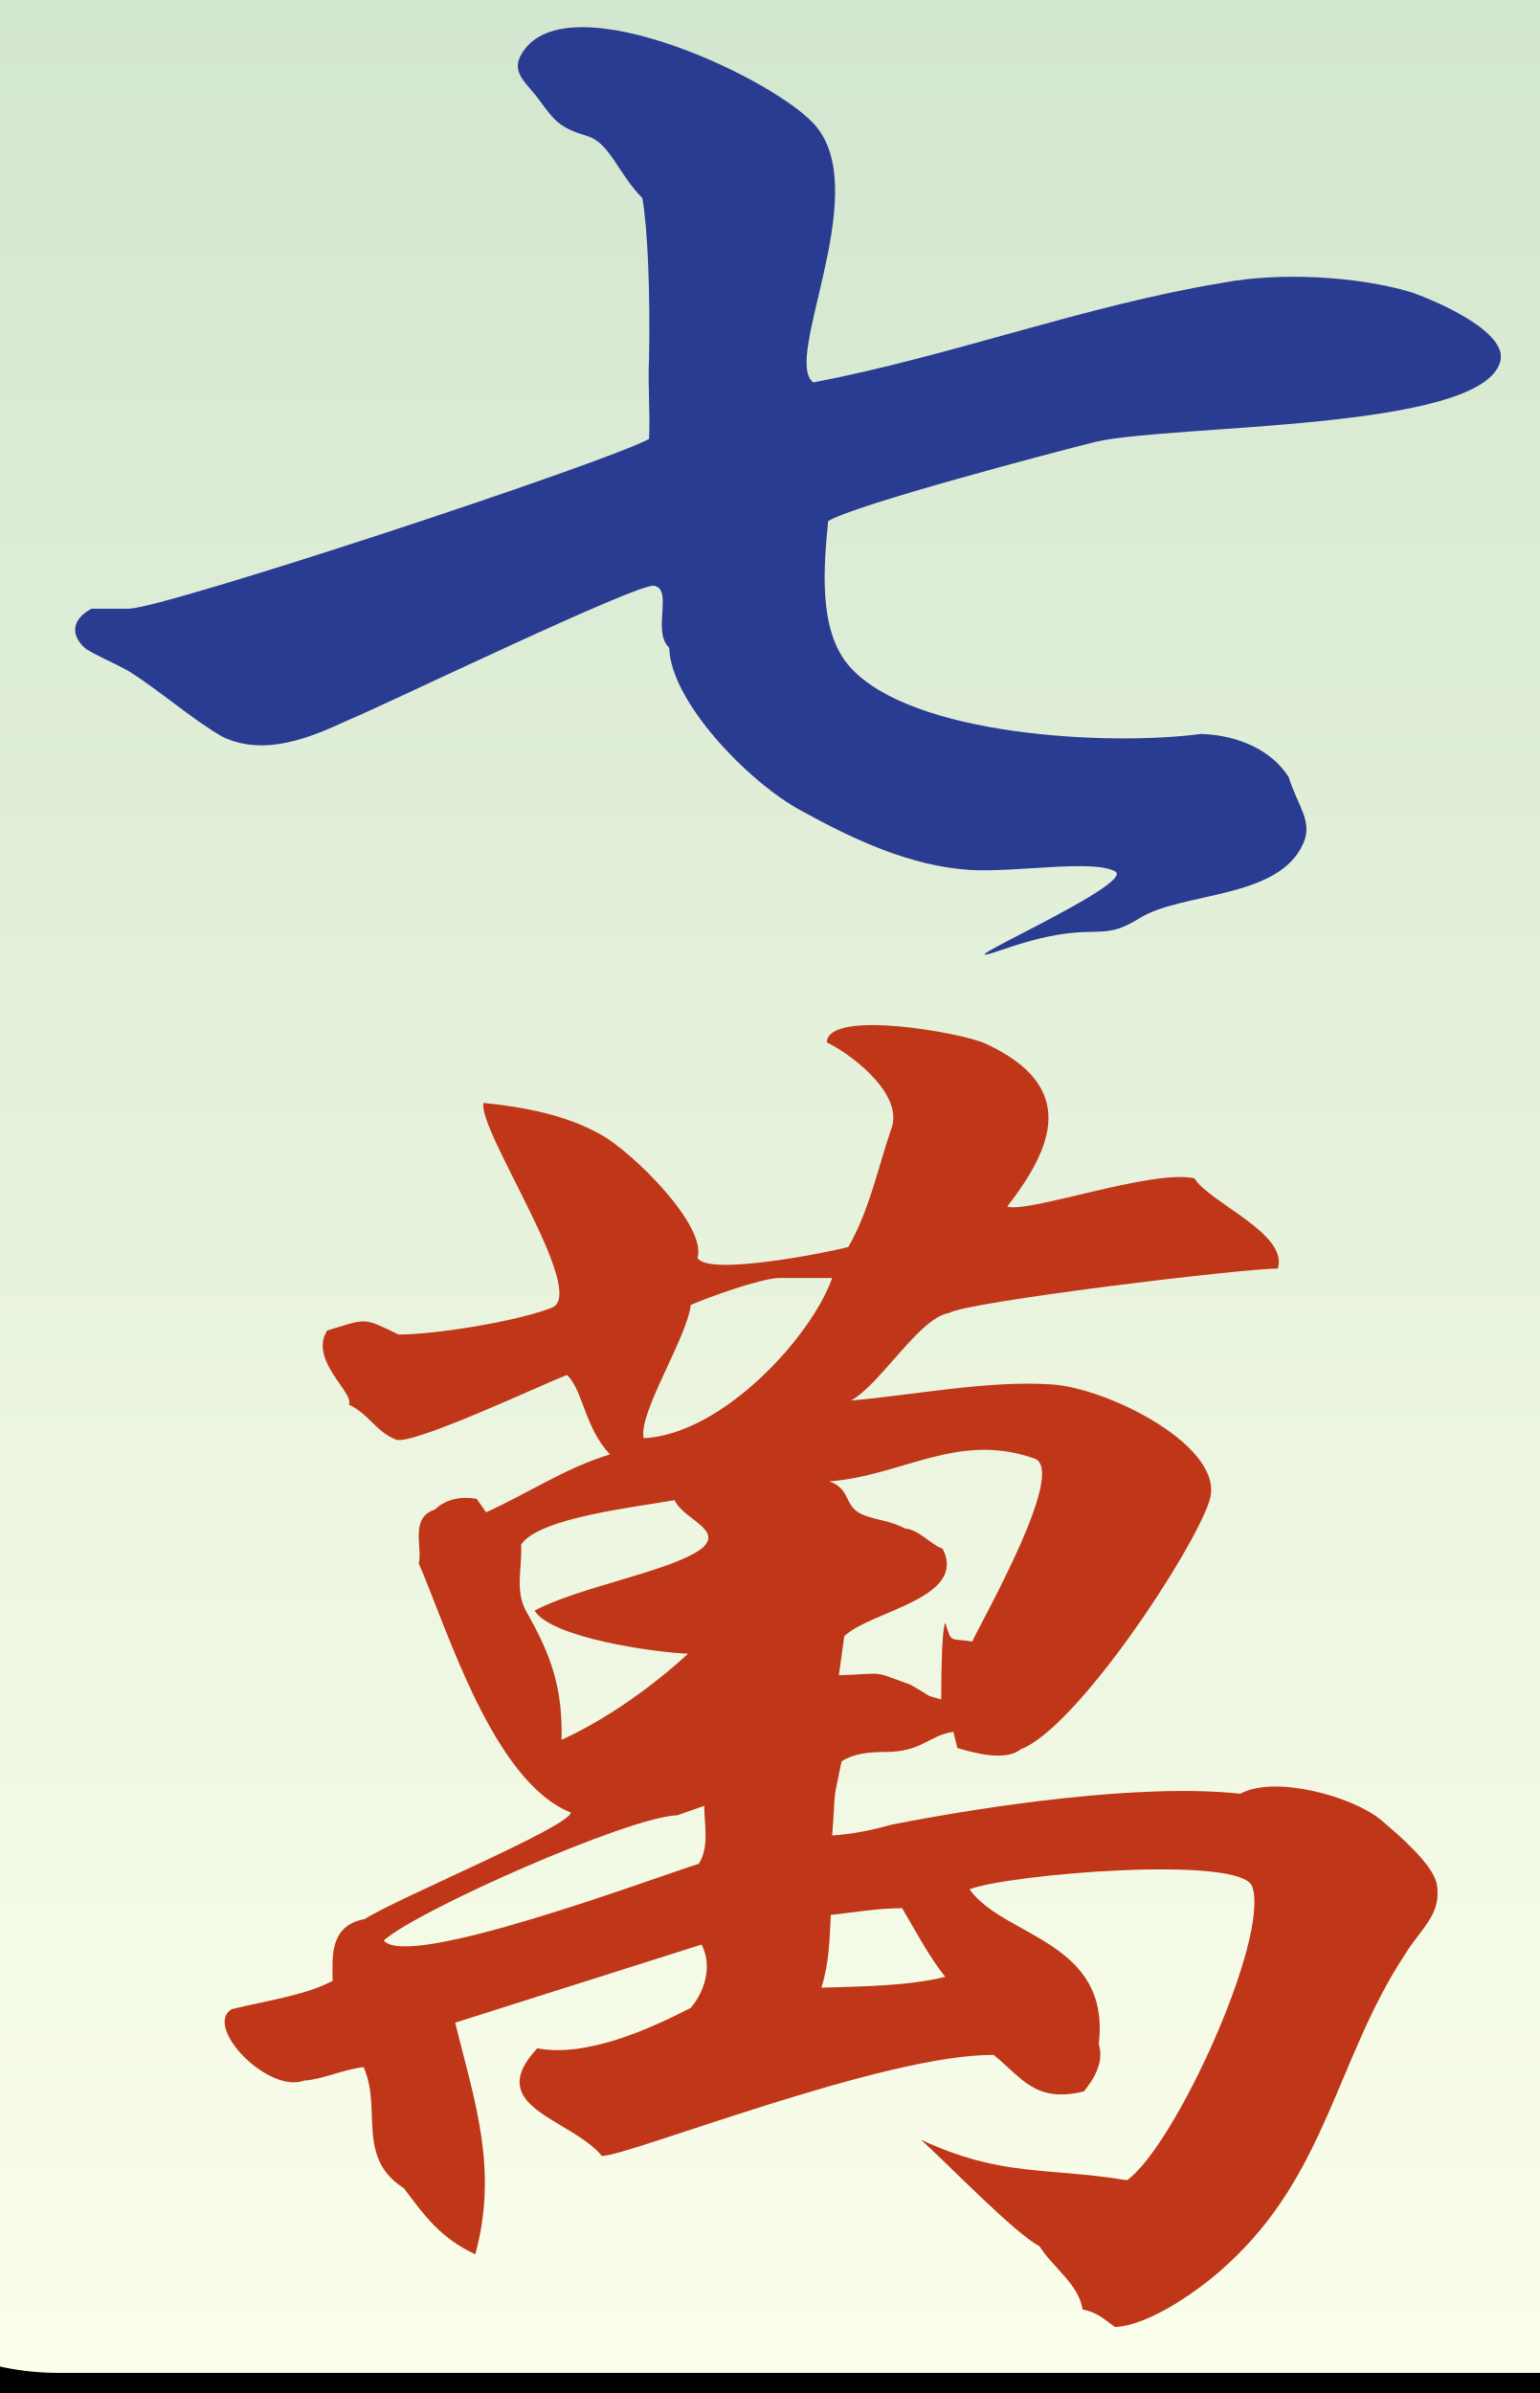
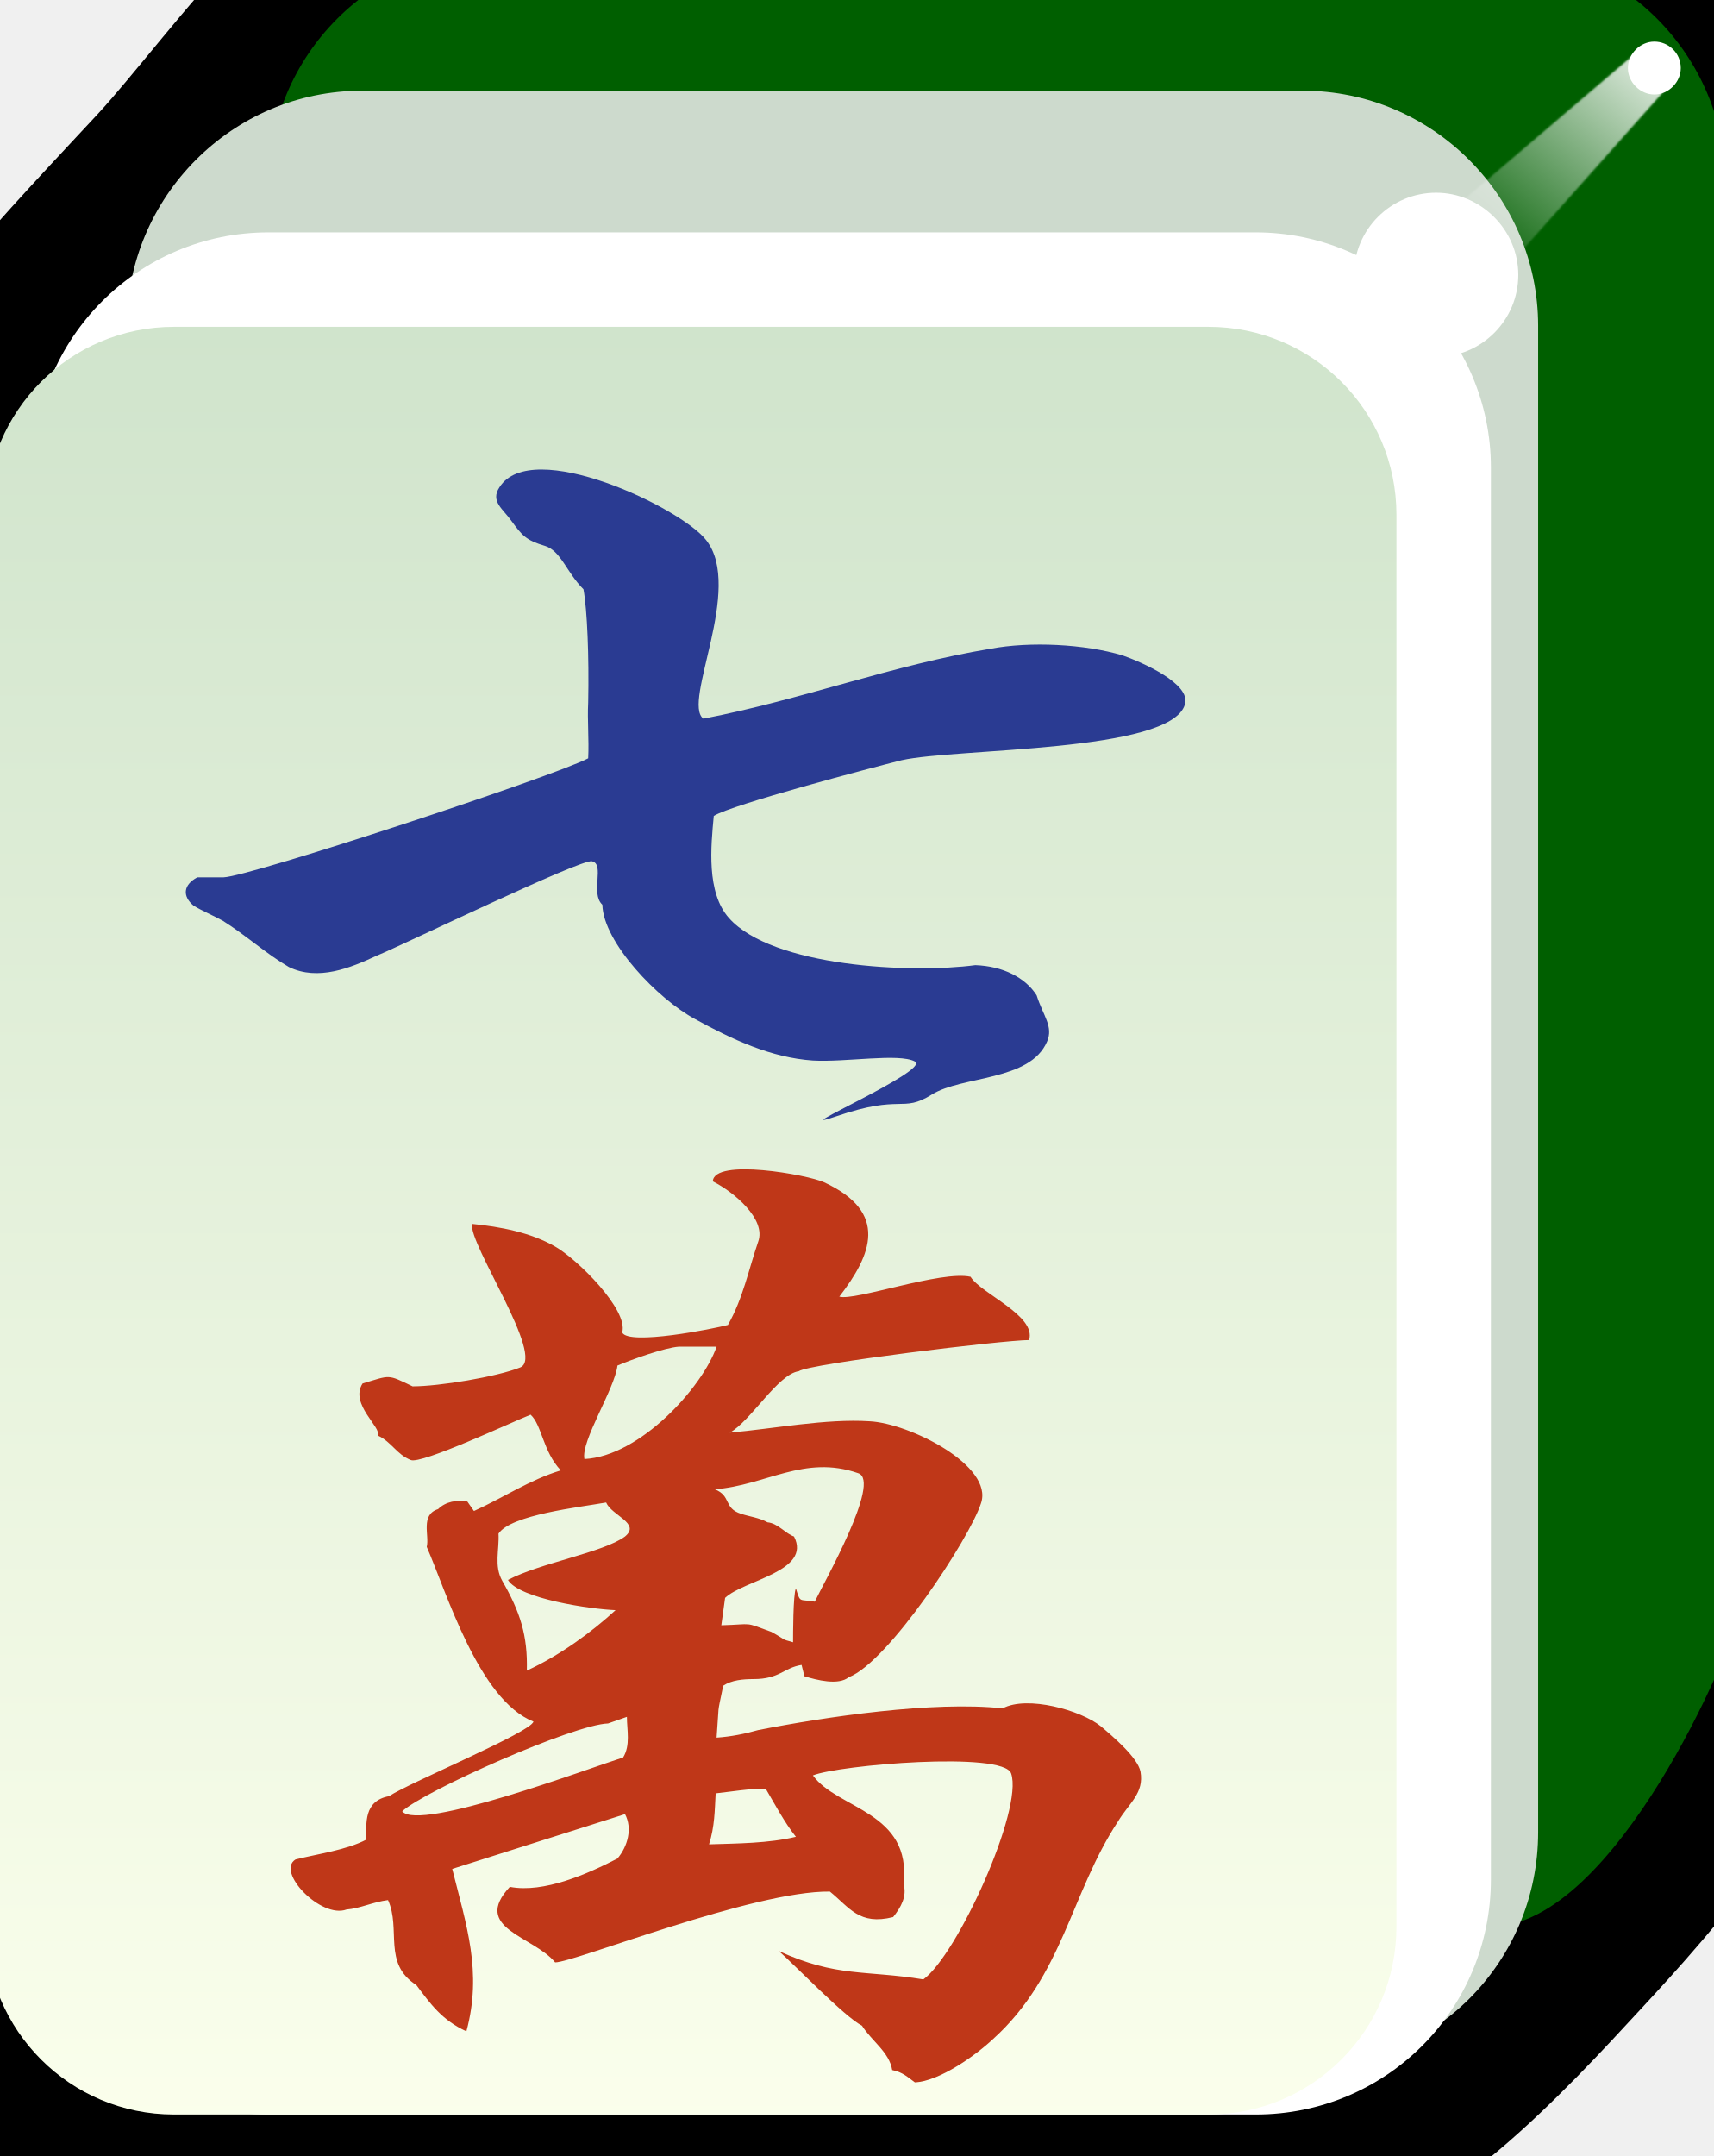
- <svg xmlns="http://www.w3.org/2000/svg" viewBox="-163.1 359.6 114.3 177.7">
+ <svg xmlns="http://www.w3.org/2000/svg" viewBox="-177.2 311.9 181.5 228.3">
  <style type="text/css">
	.st0{enable-background:new    ;}
	.st1{fill:#005F00;}
	.st2{fill:#CDDACD;}
	.st3{fill:#FFFFFF;}
	.st4{fill:url(#rect3008_1_);}
	.st5{filter:url(#filter3970-5);}
	.st6{fill:url(#SVGID_1_);}
	.st7{fill:#2A3B92;}
	.st8{fill:#BF3718;}
</style>
  <switch>
    <g>
      <filter width="1.217" height="1.215" y="-0.108" x="-0.109" id="filter3970-5" color-interpolation-filters="sRGB">
        <feGaussianBlur stdDeviation="0.128" id="feGaussianBlur3972-8" />
      </filter>
      <g id="g4146" transform="translate(39.76832,209.7179)">
		</g>
      <g id="g4630" transform="matrix(1.000594,0,0,1,-1.375807,203.4062)" class="st0">
        <g id="g3062">
          <path id="rect4031" d="M-131.2,90.5l46.1,0.2l68.4-0.2c22.9-0.1,36.1,15.9,36.1,40.4v154.6c0,12.3-14,27.7-21.4,35.7      s-22.1,24.3-33.6,24.3h-113c-22.9,0-41.3-5.6-41.3-30.2l-0.3-162.3c0-6.4,17.3-24.3,24.8-32.4C-158,112.6-142.7,90.4-131.2,90.5      L-131.2,90.5z" />
          <path id="rect3767" class="st1" d="M-122.4,103.2h104.5c13.8,0,24.8,11.1,24.9,24.9l0.9,152.4c0,2-12.6,32-25.8,32h-104.5      c-13.8,0-24.9-11.1-24.9-24.9V128.1C-147.3,114.3-136.2,103.2-122.4,103.2L-122.4,103.2z" />
          <path id="rect3861" class="st2" d="M-137.4,118.1h99.6c13.7,0,24.9,11.2,24.9,24.9v159.5c0,13.8-11.1,24.9-24.9,24.9h-99.6      c-13.7,0-24.9-11.2-24.9-24.9V143.1C-162.3,129.3-151.1,118.1-137.4,118.1z" />
          <path id="rect3765" class="st3" d="M-147.3,133.1h104.5c13.7,0,24.9,11.2,24.9,24.9v149.5c0,13.8-11.1,24.9-24.9,24.9h-104.5      c-13.7,0-24.9-11.2-24.9-24.9V158C-172.2,144.3-161.1,133.1-147.3,133.1z" />
          <linearGradient id="rect3008_1_" gradientUnits="userSpaceOnUse" x1="-324.883" y1="569.587" x2="-324.883" y2="531.068" gradientTransform="matrix(4.9807 0 0 -4.9841 1515.62 2981.961)">
            <stop offset="0" style="stop-color:#D0E4CC" />
            <stop offset="1" style="stop-color:#FBFFEC" />
          </linearGradient>
          <path id="rect3008" class="st4" d="M-157.3,143.1h109.5c11,0,19.9,8.9,19.9,19.9v149.5c0,11-8.9,19.9-19.9,19.9h-109.5      c-11,0-19.9-8.9-19.9-19.9V163C-177.2,152-168.3,143.1-157.3,143.1z" />
          <path id="path3932" class="st3" d="M2.2,115.7c0,1.5-1.3,2.8-2.8,2.8s-2.8-1.3-2.8-2.8s1.3-2.8,2.8-2.8S2.2,114.1,2.2,115.7z" />
          <g id="path3936" class="st5">
            <linearGradient id="SVGID_1_" gradientUnits="userSpaceOnUse" x1="-315.771" y1="590.47" x2="-318.887" y2="587.001" gradientTransform="matrix(7.1013 0 0 -6.6887 2243.616 4061.265)">
              <stop offset="0" style="stop-color:#FFFFFF" />
              <stop offset="1" style="stop-color:#FFFFFF;stop-opacity:0" />
            </linearGradient>
            <polygon class="st6" points="-2.8,114.3 -31.6,138.9 -23.4,144.9 1.8,116.6      " />
          </g>
          <path id="path3882" class="st3" d="M-15,137.6c0,4.8-3.9,8.7-8.7,8.7c-4.8,0-8.7-3.9-8.7-8.7c0,0,0,0,0,0c0-4.8,3.9-8.7,8.7-8.7      C-19,128.9-15,132.8-15,137.6C-15,137.6-15,137.6-15,137.6z" />
        </g>
      </g>
      <g>
        <path class="st7" d="M-81.7,392.4c-3.2,0.8-18,4.7-19.9,5.9c-0.3,3.2-0.8,8.1,1.6,10.8c4.6,5.2,19.4,5.9,26.1,5     c2.9,0.1,5.3,1.3,6.5,3.2c0.7,2.2,1.8,3.3,1.1,4.9c-1.8,4.2-9,3.6-12.2,5.6c-3.2,2-3.1-0.1-10.1,2.3c-6.1,2.1,10.1-4.9,8.3-5.8     c-1.7-0.9-7.3,0.1-10.8-0.1c-4.4-0.3-8.5-2.2-12.5-4.4c-3.9-2.1-9.7-8.1-9.8-12.1c-1.3-1.2,0.3-4.3-1.1-4.6     c-1.1-0.3-20.1,8.9-22.8,10c-2.8,1.3-6.2,2.7-9.3,1.2c-2.4-1.4-4.6-3.4-7-4.9c-0.9-0.5-2.3-1.1-3.1-1.6c-1.2-1-1.1-2.2,0.4-3     c0.9,0,1.9,0,2.8,0c2.8-0.1,35-10.7,38.6-12.6c0.1-2-0.1-4,0-5.9c0.1-4.9-0.1-9.8-0.5-12c-1.8-1.8-2.4-4.1-4.1-4.6     c-2-0.6-2.4-1.1-3.5-2.6c-0.9-1.3-2.3-2.1-1.3-3.6c3.4-5.4,19.3,2.2,21.9,5.6c4,5.1-2.6,17.2-0.3,18.9c10.4-2,20.1-5.7,30.4-7.4     c4.2-0.8,10-0.5,14,0.7c2,0.7,7.3,3,6.6,5.2C-53.2,391.6-75.9,391.1-81.7,392.4z" />
        <path class="st8" d="M-58.8,504.8c-5,7.6-5.8,16.3-13.2,23c-1.8,1.7-5.7,4.5-8.3,4.6c-0.7-0.5-1.3-1.1-2.4-1.3     c-0.3-1.9-2.2-3.1-3.2-4.7c-1.8-0.9-7.1-6.4-8.8-7.9c6.1,2.8,9.2,2,15.3,3c3.6-2.6,10.6-18,9.3-21.8c-0.8-2.4-18.3-0.9-21,0.2     c2.6,3.6,10.5,3.8,9.6,11.5c0.4,1.3-0.3,2.5-1.1,3.5c-3.6,0.9-4.6-1-6.7-2.7c-8.1-0.1-27.1,7.5-29.1,7.5c-2.3-2.8-8.9-3.6-4.8-8     c3.6,0.7,8.3-1.4,11.4-3c1.1-1.3,1.6-3.2,0.8-4.7l-18.3,5.8c1.5,6,3.2,10.9,1.5,17.2c-2.6-1.2-3.8-2.9-5.3-4.9     c-3.6-2.3-1.6-5.9-3-9c-1.6,0.2-3,0.9-4.4,1c-2.7,1-7.5-4-5.4-5.3c2.4-0.6,5.4-1,7.5-2.1c0-1.7-0.3-4.1,2.4-4.6     c2.3-1.5,15.1-6.8,15.3-7.9c-5.8-2.3-9.2-13.7-11.3-18.5c0.3-1.2-0.7-3.4,1.2-4c0.8-0.8,2-1,3.1-0.8l0.7,1     c3.1-1.4,5.9-3.3,9.2-4.3c-1.9-2-2-4.8-3.2-5.9c-1.8,0.7-11.6,5.3-12.7,4.8c-1.5-0.6-2-1.9-3.5-2.6c0.5-0.8-3-3.3-1.6-5.5     c3-0.9,2.6-1,5.3,0.3c2.8,0,8.9-1,11.4-2c2.7-1.1-5.5-13.1-5.1-15.2c3,0.3,6.2,0.9,8.8,2.4c2.3,1.3,7.8,6.7,7.1,9.1     c0.7,1.4,9.7-0.4,11.2-0.8c1.6-2.8,2.2-5.9,3.2-8.8c0.9-2.4-2.6-5.3-4.8-6.4c0.1-2.5,10.1-0.7,11.8,0.1c6.9,3.2,5,7.7,1.6,12.1     c1.6,0.5,10.8-2.8,13.9-2.1c1.1,1.8,7,4.1,6.2,6.7c-2.7,0-23.3,2.5-24.4,3.3c-2.2,0.3-5.1,5.3-7.3,6.5c4.6-0.4,10.2-1.5,14.8-1.2     c4.2,0.2,13.2,4.7,11.8,8.7c-1.2,3.7-9.8,16.8-14,18.4c-1.1,0.9-3.4,0.3-4.7-0.1l-0.3-1.2c-1.9,0.3-2.3,1.5-5.1,1.5     c-1.1,0-2.3,0.1-3.2,0.7c-0.7,3.4-0.4,1.6-0.7,5.5c1.5-0.1,3-0.4,4.4-0.8c7.1-1.4,18.6-3.1,25.9-2.3c2.6-1.4,8.3,0.2,10.4,1.9     c1.3,1.1,3.9,3.3,4.2,4.8C-56,501.8-57.6,502.8-58.8,504.8z M-112.8,494.4c-3.6,0.1-19.4,7.1-21.8,9.3c1.8,2.2,19.9-4.6,23.4-5.7     c0.8-1.3,0.4-2.9,0.4-4.3L-112.8,494.4z M-113,471c-2.8,0.5-10.1,1.3-11.4,3.3c0.1,1.7-0.5,3.4,0.4,5c1.9,3.3,2.7,5.8,2.6,9.5     c3.5-1.6,6.9-4.1,9.4-6.4c-2.6-0.1-10.2-1.2-11.4-3.2c3.4-1.8,10.1-2.9,12.4-4.6C-109.3,473.2-112.4,472.4-113,471z      M-105.3,454.5c-1.5,0.1-5.1,1.4-6.5,2c-0.3,2.5-3.9,8-3.5,9.9c5.9-0.3,12.5-7.6,14-11.9H-105.3z M-96.1,501.3     c-1.8,0-3.5,0.3-5.3,0.5c-0.1,1.8-0.1,3.5-0.7,5.4c3-0.1,6.3-0.1,9.2-0.8C-94.1,504.9-95.1,503-96.1,501.3z M-101.5,469.6     c1.8,0.7,0.9,2,2.8,2.6c0.9,0.3,1.9,0.4,2.8,0.9c1.1,0.1,1.9,1.2,2.8,1.5c1.9,3.7-5.3,4.6-7.3,6.5l-0.4,2.9     c3.5-0.1,2.3-0.4,5.3,0.7c1.8,1,0.9,0.7,2.3,1.1c0-0.7,0-5.1,0.3-5.7c0.5,1.6,0.3,1.1,2,1.4c0.9-1.9,7.1-12.8,4.6-13.6     C-92,465.9-96.1,469.2-101.5,469.6z" />
      </g>
    </g>
  </switch>
</svg>
